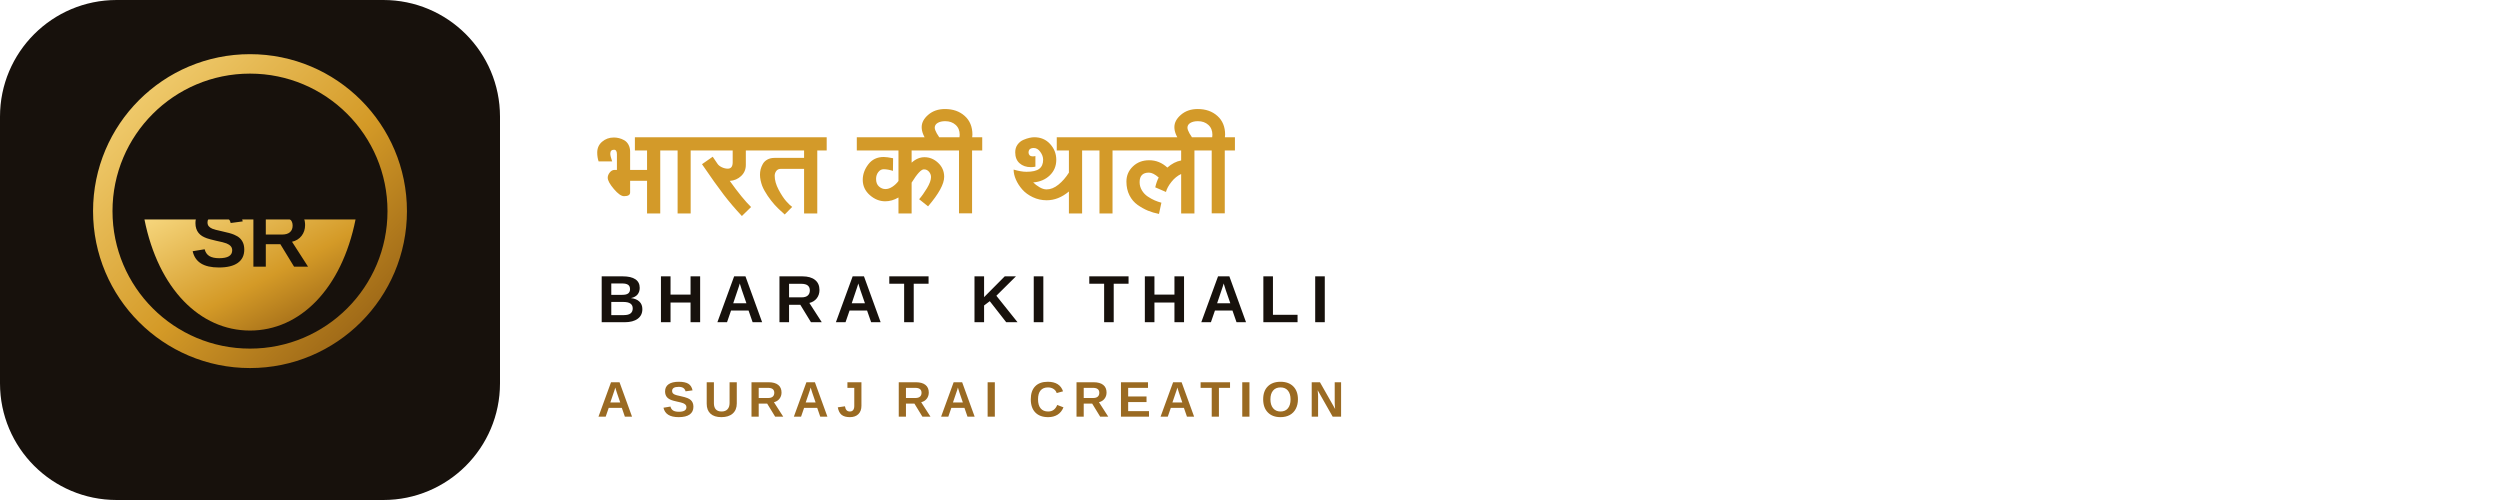
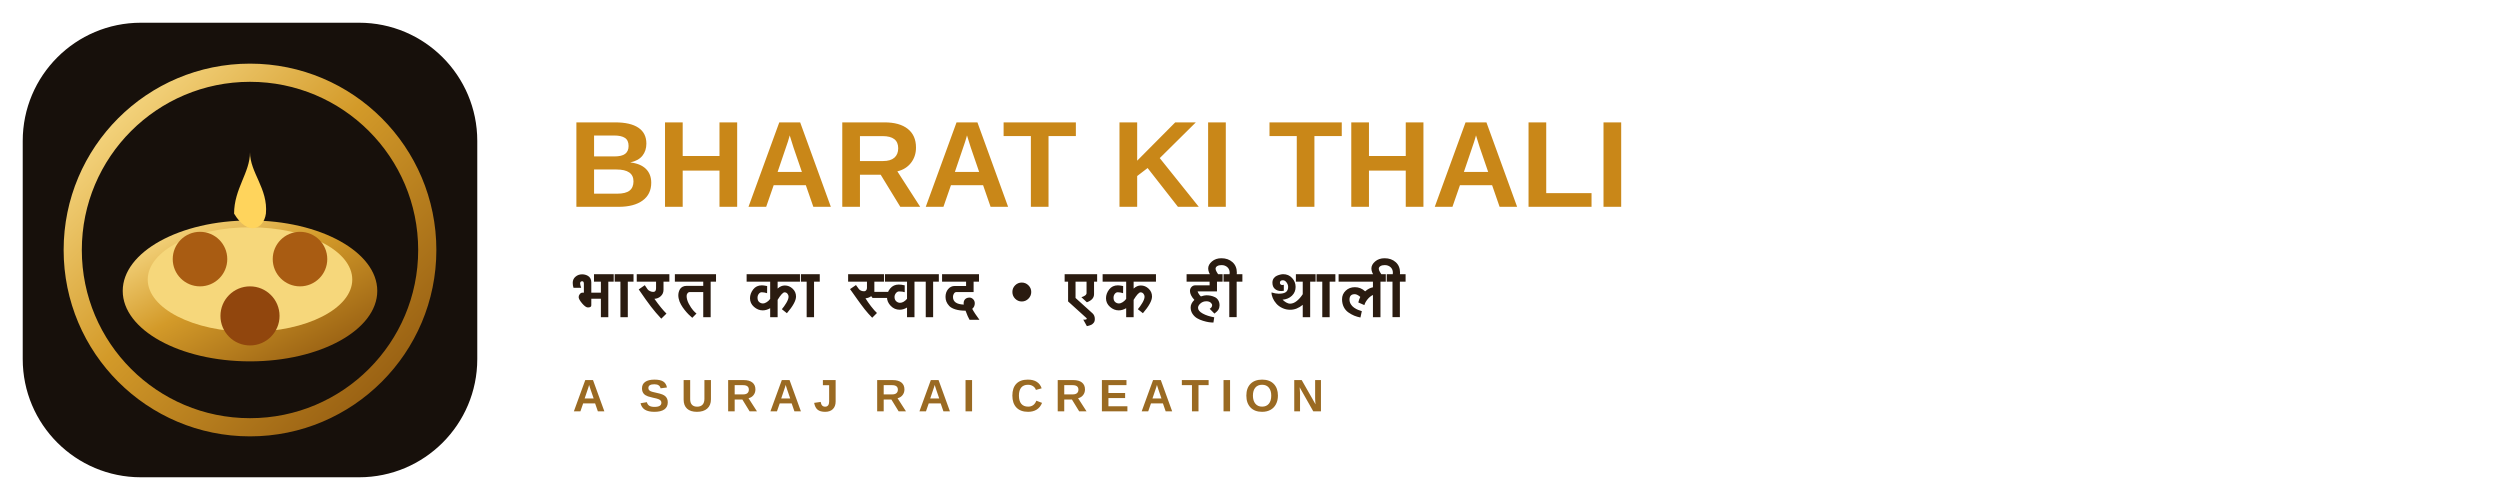
- <svg xmlns="http://www.w3.org/2000/svg" viewBox="0 0 900 180">
+ <svg xmlns="http://www.w3.org/2000/svg" viewBox="0 0 1100 220">
  <defs>
-     <linearGradient id="g" x1="0" y1="0" x2="1" y2="1">
-       <stop stop-color="#F6D67D" />
-       <stop offset=".55" stop-color="#D49A27" />
-       <stop offset="1" stop-color="#8D5912" />
+     <linearGradient id="gold" x1="0" y1="0" x2="1" y2="1">
+       <stop stop-color="#FFE79A" />
+       <stop offset=".45" stop-color="#D39A29" />
+       <stop offset="1" stop-color="#8A520D" />
    </linearGradient>
  </defs>
-   <rect width="180" height="180" rx="42" fill="#17110C" />
-   <circle cx="90" cy="76" r="53" fill="none" stroke="url(#g)" stroke-width="7" />
-   <path d="M52 79h76c-5 25-20 40-38 40S57 104 52 79Z" fill="url(#g)" />
-   <text x="90" y="96" text-anchor="middle" font-family="Arial,sans-serif" font-size="31" font-weight="900" fill="#17110C">SR</text>
-   <text x="215" y="76" font-family="Arial,sans-serif" font-size="42" font-weight="900" fill="#D39A29">भारत की थाली</text>
-   <text x="215" y="116" font-family="Arial,sans-serif" font-size="24" font-weight="800" letter-spacing="4" fill="#17110C">BHARAT KI THALI</text>
-   <text x="215" y="150" font-family="Arial,sans-serif" font-size="18" font-weight="700" letter-spacing="3" fill="#9A6A22">A SURAJ RAI CREATION</text>
+   <rect x="10" y="10" width="200" height="200" rx="52" fill="#17100B" />
+   <circle cx="110" cy="110" r="78" fill="none" stroke="url(#gold)" stroke-width="8" />
+   <ellipse cx="110" cy="128" rx="56" ry="31" fill="url(#gold)" />
+   <ellipse cx="110" cy="123" rx="45" ry="23" fill="#F6D77B" />
+   <circle cx="88" cy="114" r="12" fill="#A95C12" />
+   <circle cx="132" cy="114" r="12" fill="#A95C12" />
+   <circle cx="110" cy="139" r="13" fill="#91460D" />
+   <path d="M103 94 C103 83 110 76 110 67 C110 76 118 83 117 94 C116 101 109 104 103 94Z" fill="#FFD45C" />
+   <text x="250" y="91" font-family="Arial,sans-serif" font-size="54" font-weight="900" fill="#C98718">BHARAT KI THALI</text>
+   <text x="252" y="139" font-family="Arial,sans-serif" font-size="29" font-weight="700" letter-spacing="3" fill="#2A1B10">भारत का स्वाद • एक ही थाली</text>
+   <text x="252" y="181" font-family="Arial,sans-serif" font-size="20" font-weight="700" letter-spacing="5" fill="#9A6A22">A SURAJ RAI CREATION</text>
</svg>
